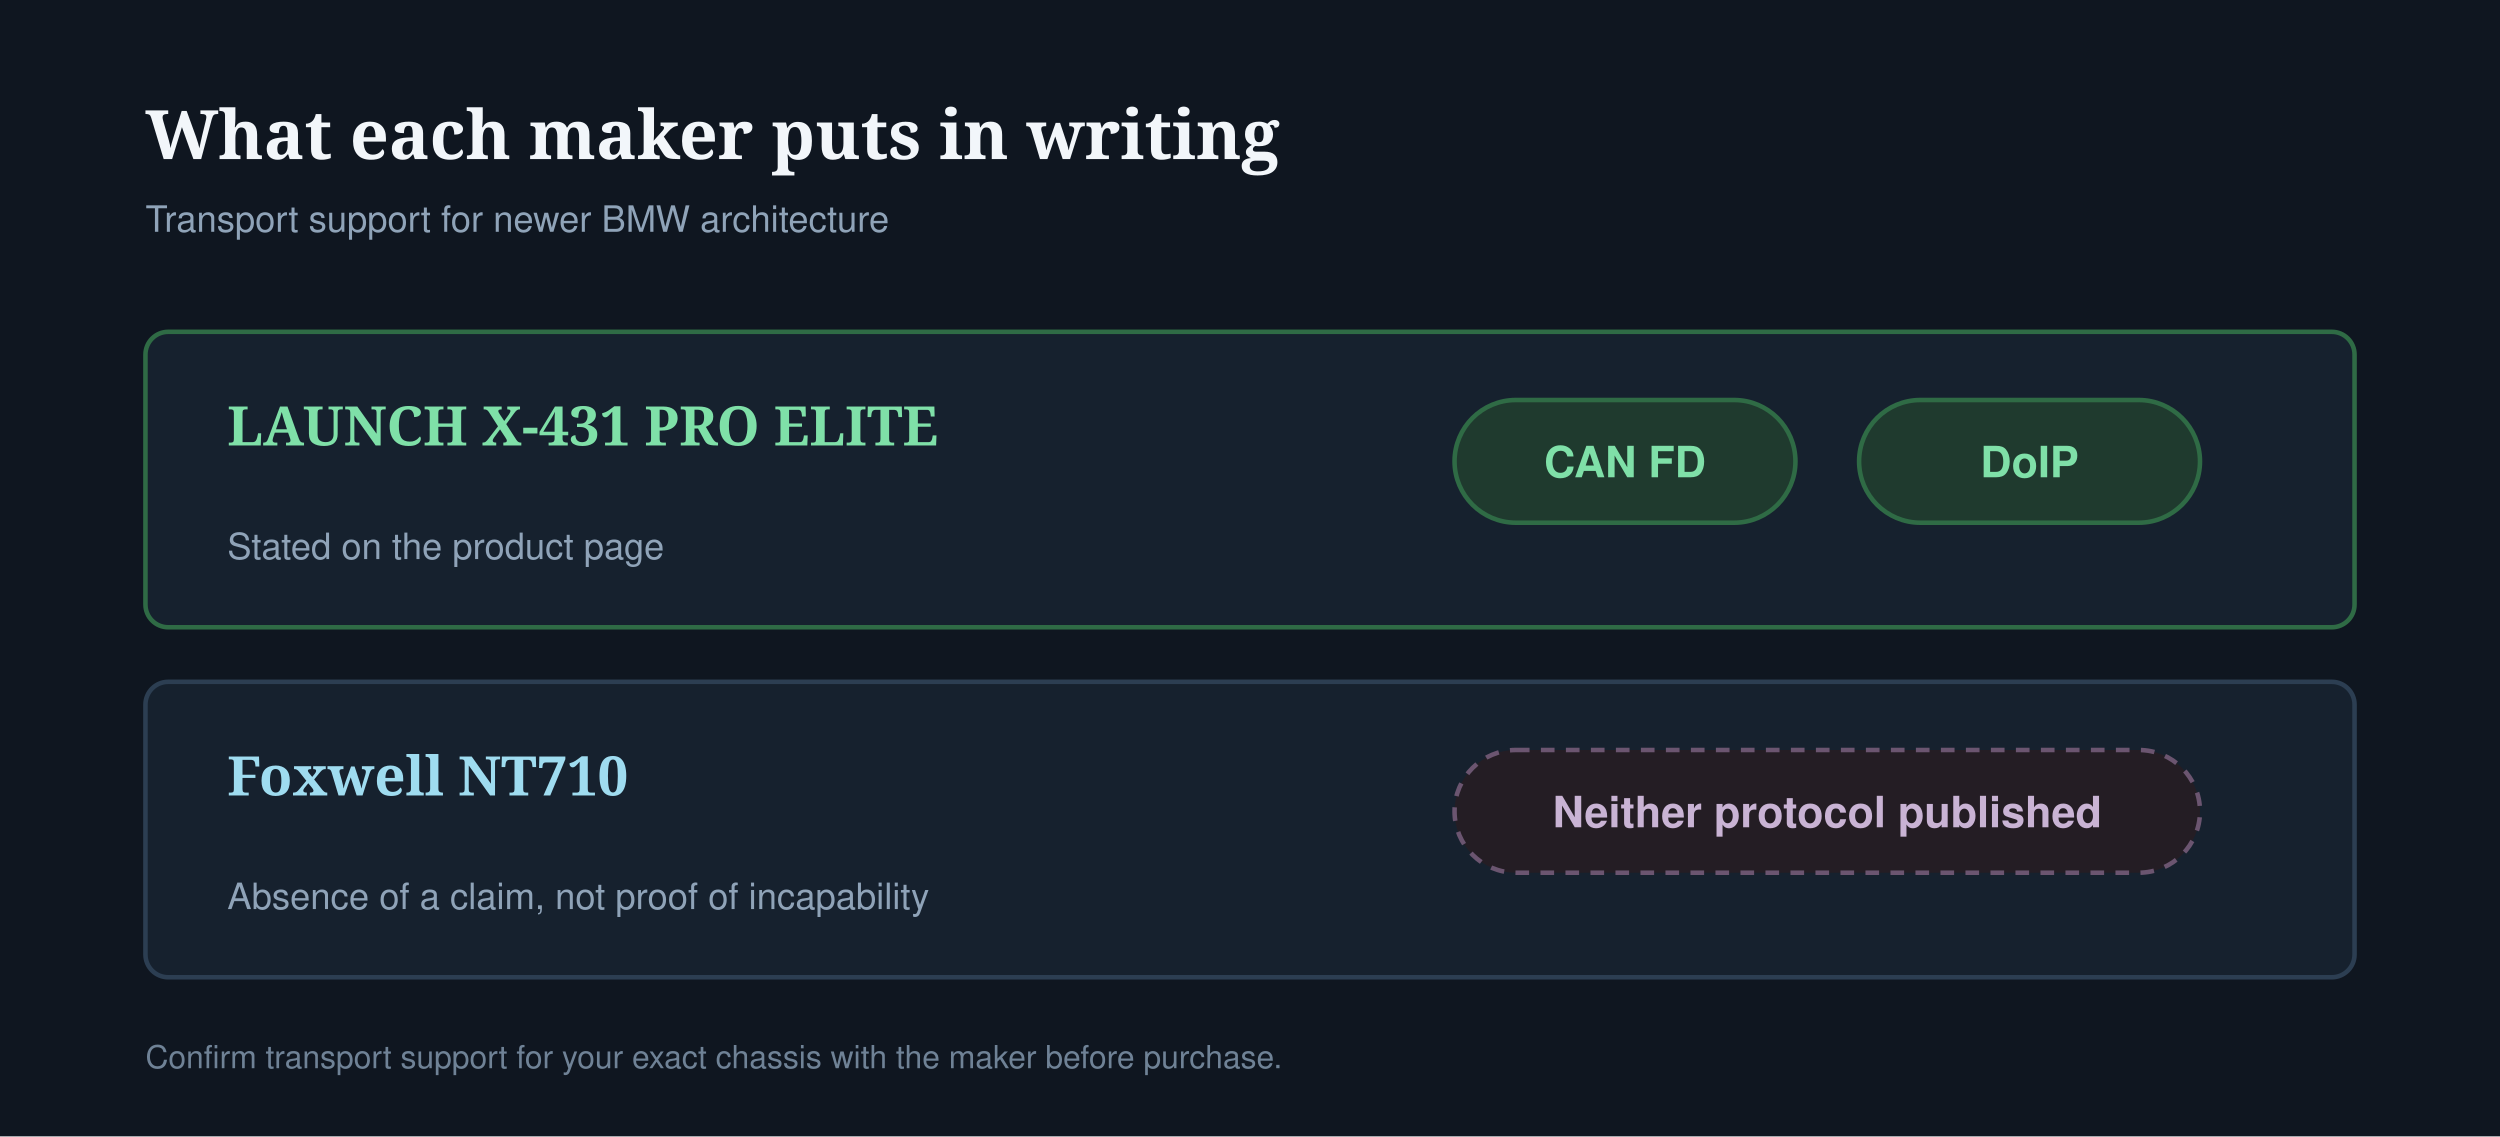
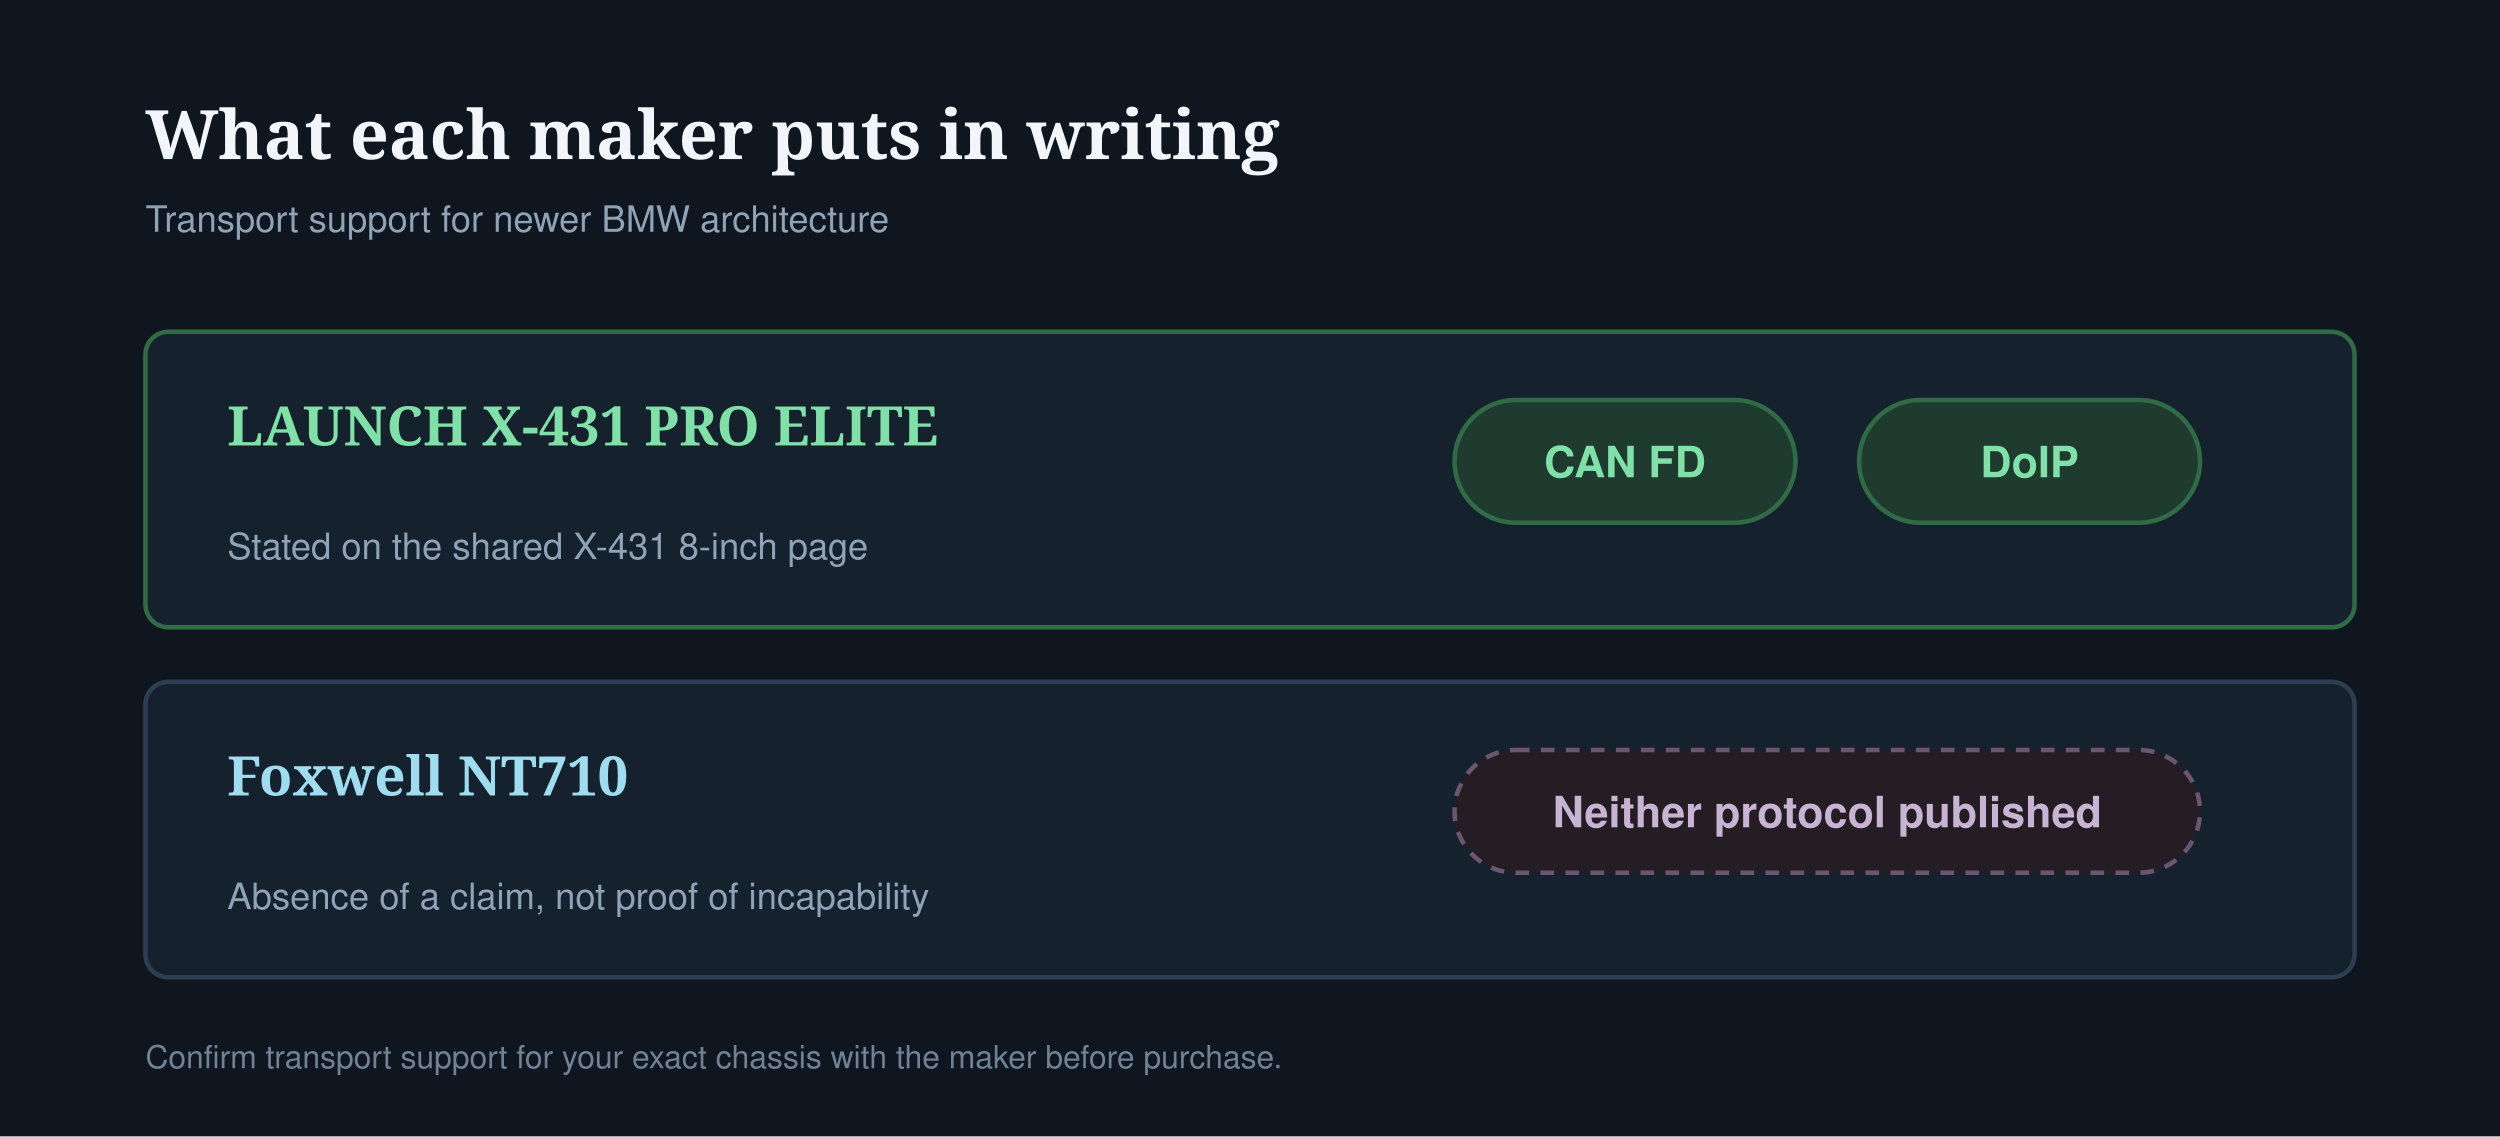
<svg xmlns="http://www.w3.org/2000/svg" viewBox="0 0 1100 500" width="1100" height="500" role="img" aria-labelledby="t089 d089">
  <rect width="1100" height="500" fill="#0f1620" />
  <text x="64" y="70" fill="#f2f6fa" font-family="Georgia,serif" font-size="30" font-weight="bold">What each maker puts in writing</text>
  <text x="64" y="102" fill="#8fa3b8" font-family="Helvetica,Arial,sans-serif" font-size="16">Transport support for newer BMW architecture</text>
  <rect x="64" y="146" width="972" height="130" rx="10" fill="#16212e" stroke="#2f6b45" stroke-width="2" />
  <text x="100" y="196" fill="#7fe0a8" font-family="Georgia,serif" font-size="24" font-weight="bold">LAUNCH X-431 PRO ELITE</text>
  <rect x="640" y="176" width="150" height="54" rx="27" fill="#1f3a2e" stroke="#2f6b45" stroke-width="2" />
  <text x="715" y="210" fill="#7fe0a8" font-family="Helvetica,Arial,sans-serif" font-size="19" font-weight="bold" text-anchor="middle">CAN FD</text>
  <rect x="818" y="176" width="150" height="54" rx="27" fill="#1f3a2e" stroke="#2f6b45" stroke-width="2" />
  <text x="893" y="210" fill="#7fe0a8" font-family="Helvetica,Arial,sans-serif" font-size="19" font-weight="bold" text-anchor="middle">DoIP</text>
-   <text x="100" y="246" fill="#8fa3b8" font-family="Helvetica,Arial,sans-serif" font-size="16">Stated on the product page</text>
+   <text x="100" y="246" fill="#8fa3b8" font-family="Helvetica,Arial,sans-serif" font-size="16">Stated on the shared X-431 8-inch page</text>
  <rect x="64" y="300" width="972" height="130" rx="10" fill="#16212e" stroke="#2c3e52" stroke-width="2" />
  <text x="100" y="350" fill="#9fdcf0" font-family="Georgia,serif" font-size="24" font-weight="bold">Foxwell NT710</text>
  <rect x="640" y="330" width="328" height="54" rx="27" fill="#241d24" stroke="#6b5570" stroke-width="2" stroke-dasharray="6 5" />
  <text x="804" y="364" fill="#c9b3d4" font-family="Helvetica,Arial,sans-serif" font-size="19" font-weight="bold" text-anchor="middle">Neither protocol published</text>
  <text x="100" y="400" fill="#8fa3b8" font-family="Helvetica,Arial,sans-serif" font-size="16">Absence of a claim, not proof of incapability</text>
  <text x="64" y="470" fill="#6f8296" font-family="Helvetica,Arial,sans-serif" font-size="14">Confirm transport support for your exact chassis with the maker before purchase.</text>
</svg>
